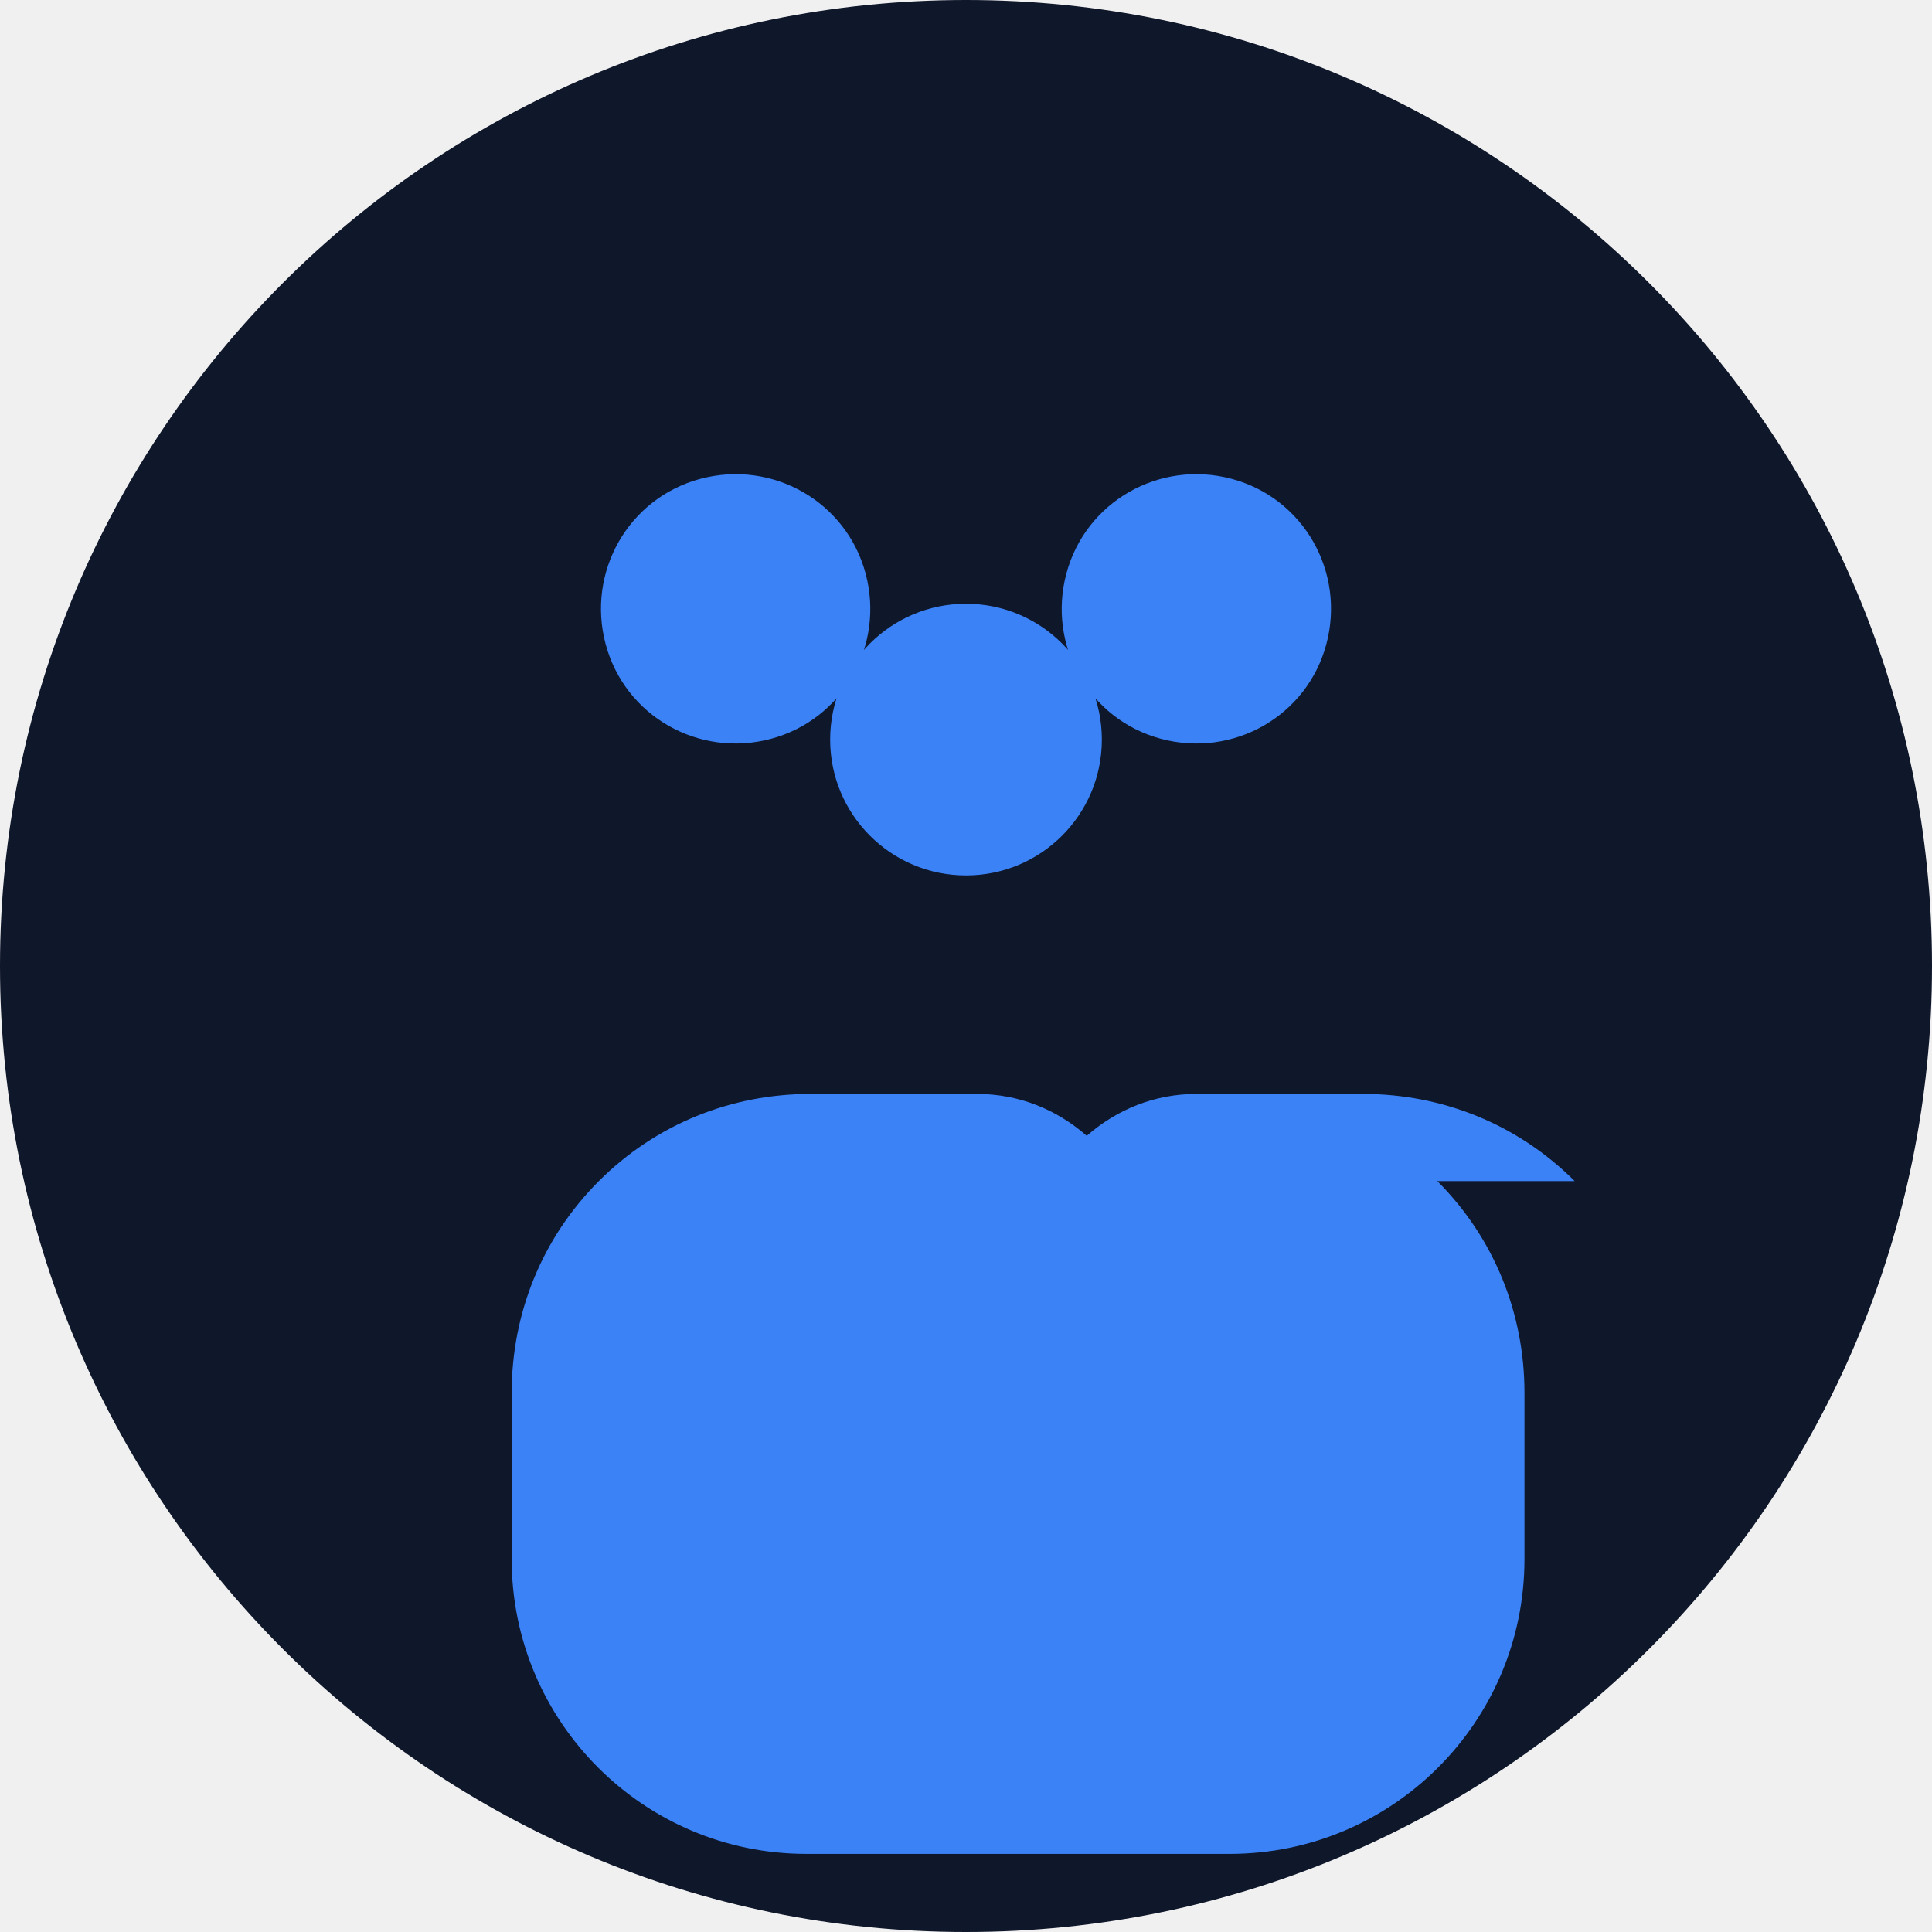
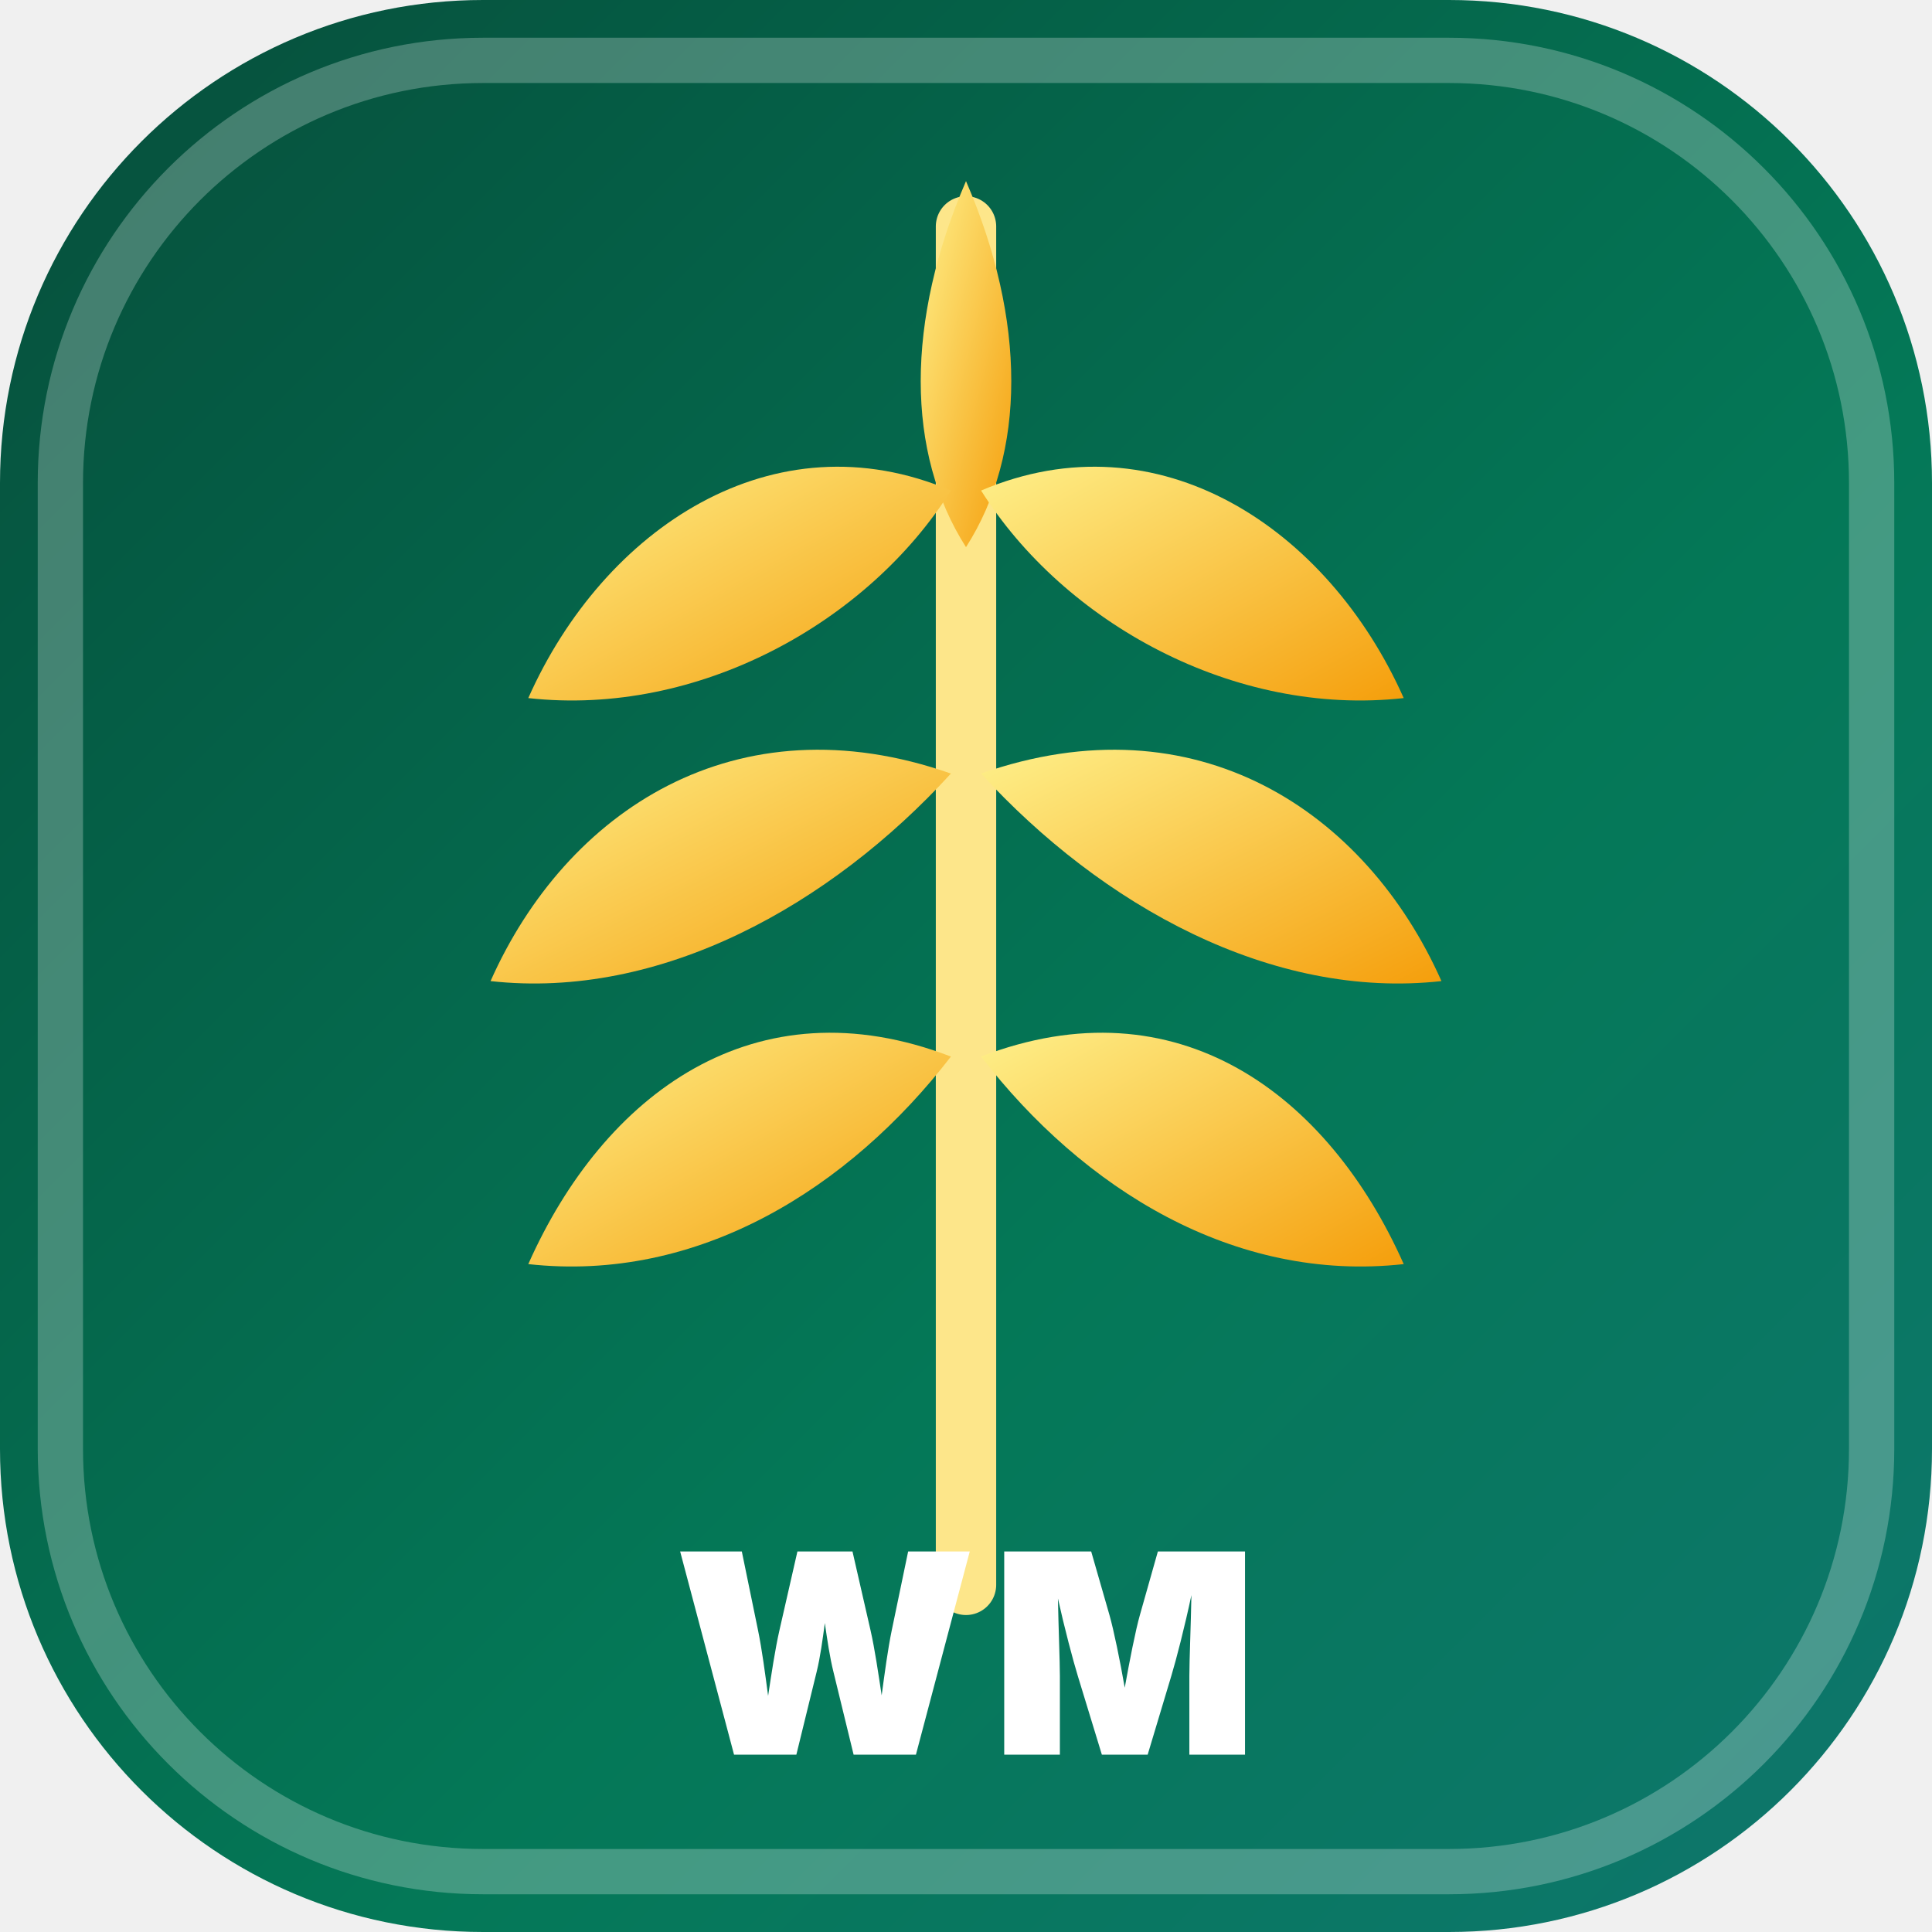
<svg xmlns="http://www.w3.org/2000/svg" viewBox="0 0 512 512">
-   <circle cx="256" cy="256" r="256" fill="#0f172a" />
-   <path d="M256 160c19.9 0 36 16.1 36 36s-16.1 36-36 36s-36-16.1-36-36s16.1-36 36-36zm70.4-33.1c19.1 5.1 30.2 24.7 25.1 43.8s-24.7 30.2-43.8 25.1s-30.2-24.7-25.1-43.8s24.7-30.2 43.8-25.1zm-140.8 0c19.1-5.1 38.7 6 43.8 25.1s-6 38.7-25.1 43.8s-38.7-6-43.8-25.1s6-38.7 25.1-43.8zm231.7 186.1c-15.1-15.1-35.1-23.1-56.1-23.1h-44.1c-11.1 0-21.1 4.1-29.1 11.1c-8-7-18-11.1-29.1-11.1h-44.1c-21 0-41 8-56.1 23.1c-15.1 15.1-23.1 35.1-23.1 56.1v44.1c0 43.1 35 78.1 78.1 78.1h112.2c43.1 0 78.1-35 78.1-78.1v-44.1c0-21-8-41-23.1-56.1z" fill="#3b82f6" />
+   <defs>
+     <linearGradient id="agroGrad" x1="0%" y1="0%" x2="100%" y2="100%">
+       <stop offset="0%" stop-color="#064e3b" />
+       <stop offset="60%" stop-color="#047857" />
+       <stop offset="100%" stop-color="#0f766e" />
+     </linearGradient>
+     <linearGradient id="goldGrad" x1="0%" y1="0%" x2="100%" y2="100%">
+       <stop offset="0%" stop-color="#fef08a" />
+       <stop offset="100%" stop-color="#f59e0b" />
+     </linearGradient>
+   </defs>
+   <rect width="512" height="512" rx="128" fill="url(#agroGrad)" />
+   <rect x="16" y="16" width="480" height="480" rx="112" fill="none" stroke="rgba(255,255,255,0.25)" stroke-width="12" />
+   <g fill="url(#goldGrad)">
+     <path d="M256 60 C256 50, 256 400, 256 420" stroke="#fde68a" stroke-width="16" stroke-linecap="round" />
+     <path d="M256 48 C240 85 240 120 256 145 C272 120 272 85 256 48 Z" />
+     <path d="M252 130 C205 110 160 140 140 185 C185 190 230 165 252 130 Z" />
+     <path d="M260 130 C307 110 352 140 372 185 C327 190 282 165 260 130 Z" />
+     <path d="M252 205 C195 185 150 215 130 260 C175 265 220 240 252 205 Z" />
+     <path d="M260 205 C317 185 362 215 382 260 C337 265 292 240 260 205 Z" />
+     <path d="M252 280 C200 260 160 290 140 335 C185 340 225 315 252 280 Z" />
+     <path d="M260 280 C312 260 352 290 372 335 C327 340 287 315 260 280 Z" />
+   </g>
+   <text x="256" y="465" font-family="system-ui, -apple-system, sans-serif" font-weight="900" font-size="74" fill="#ffffff" text-anchor="middle" letter-spacing="4">WM</text>
</svg>
